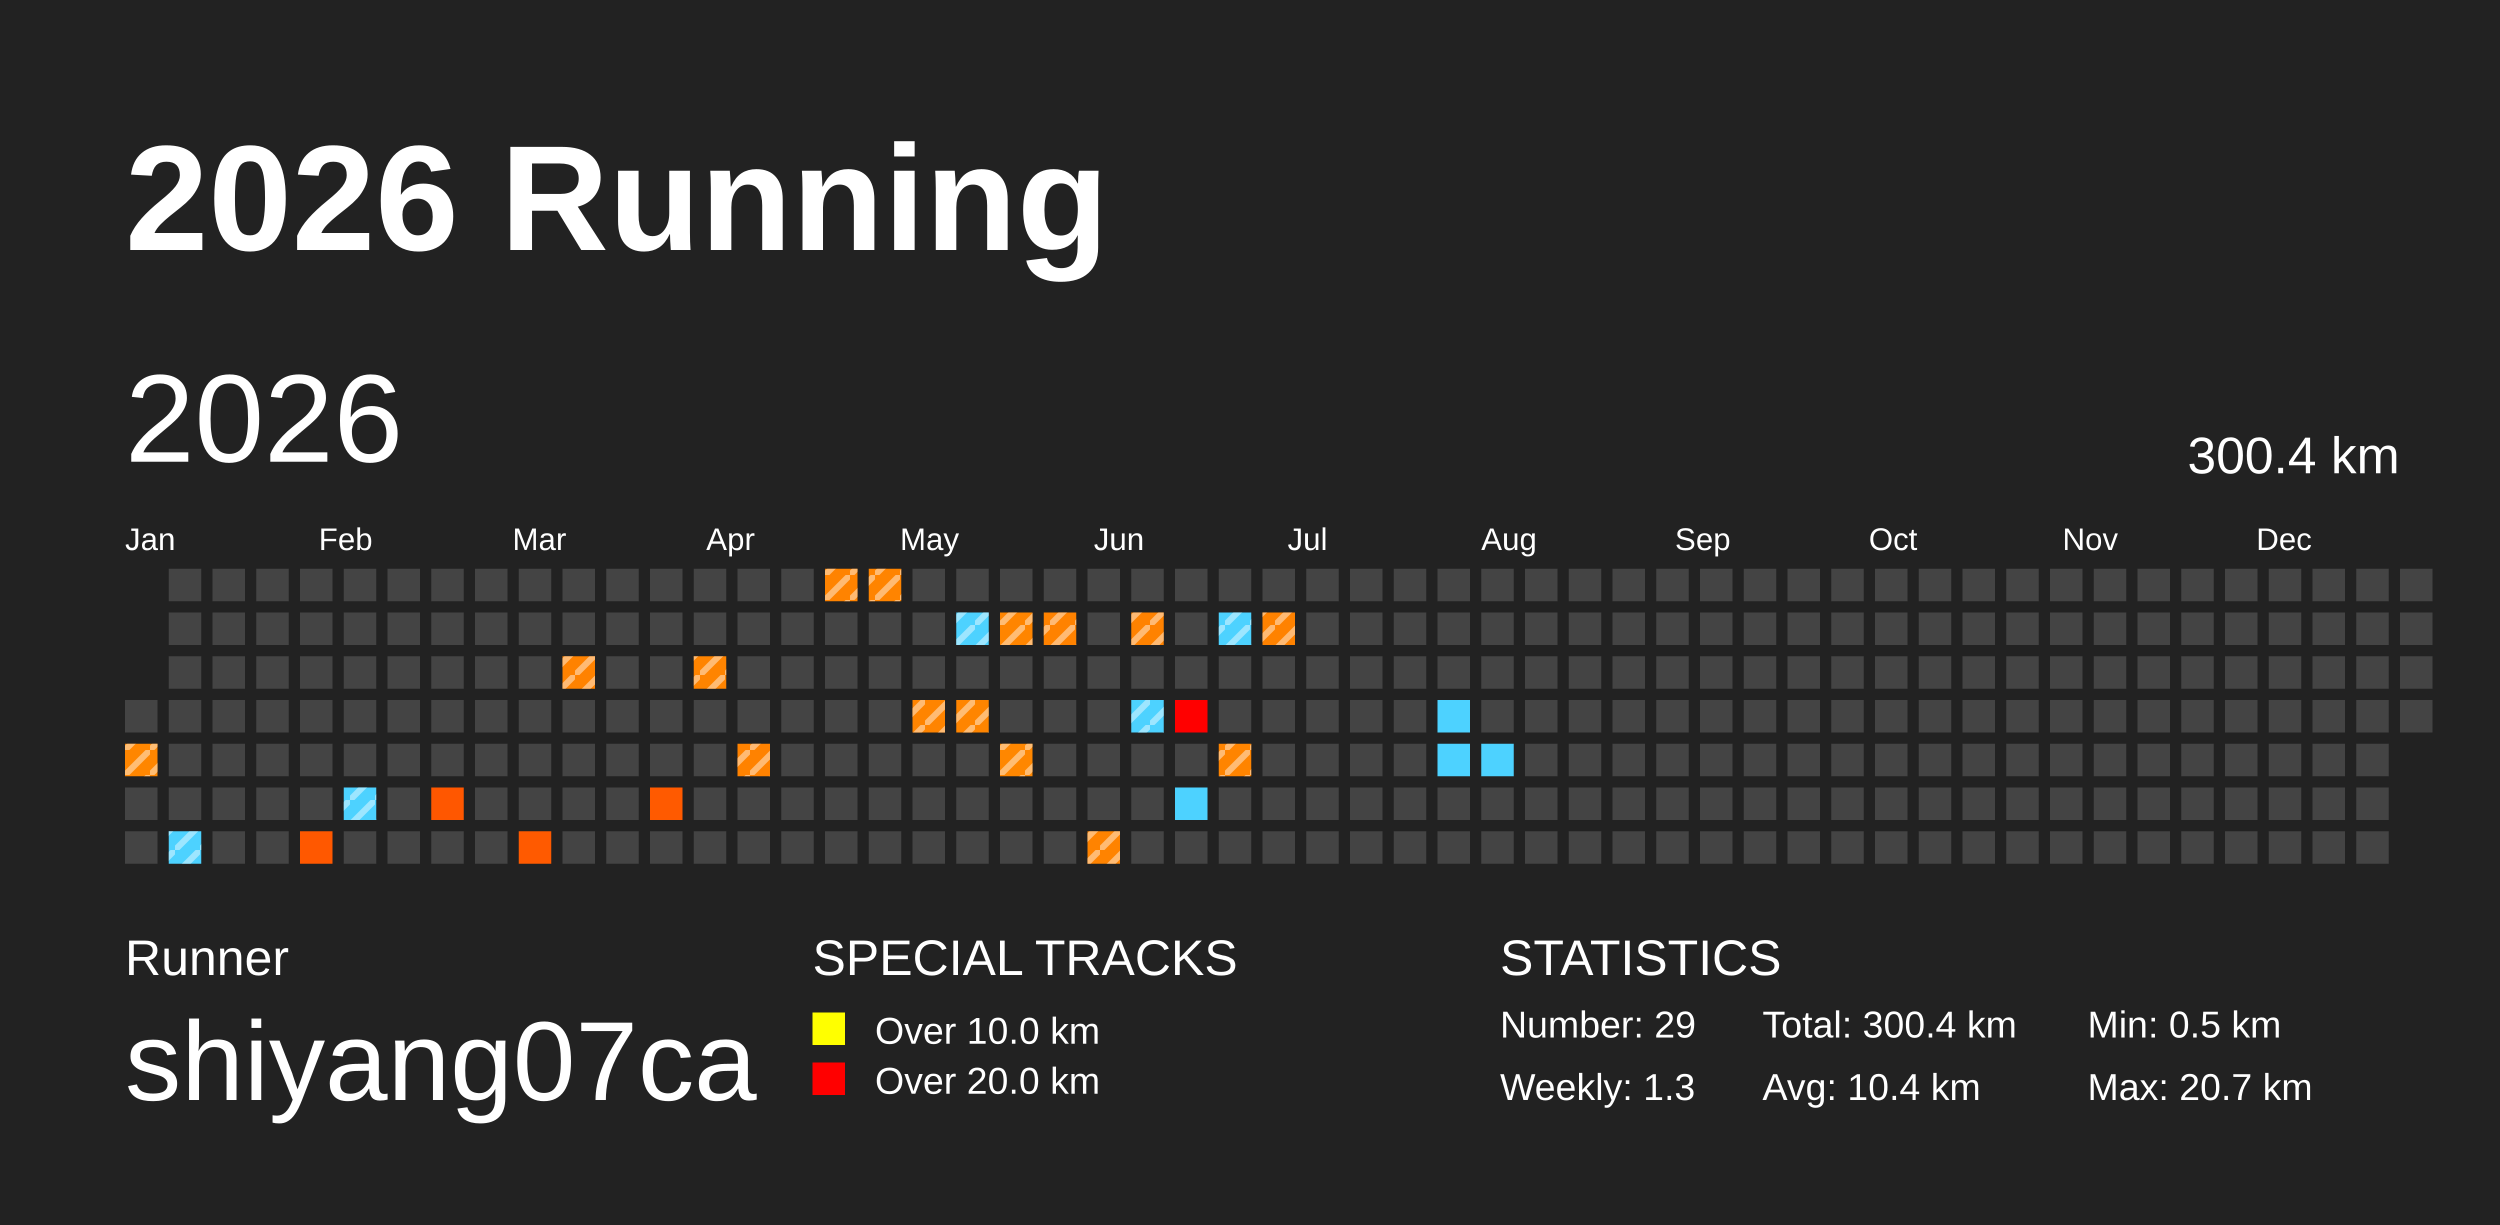
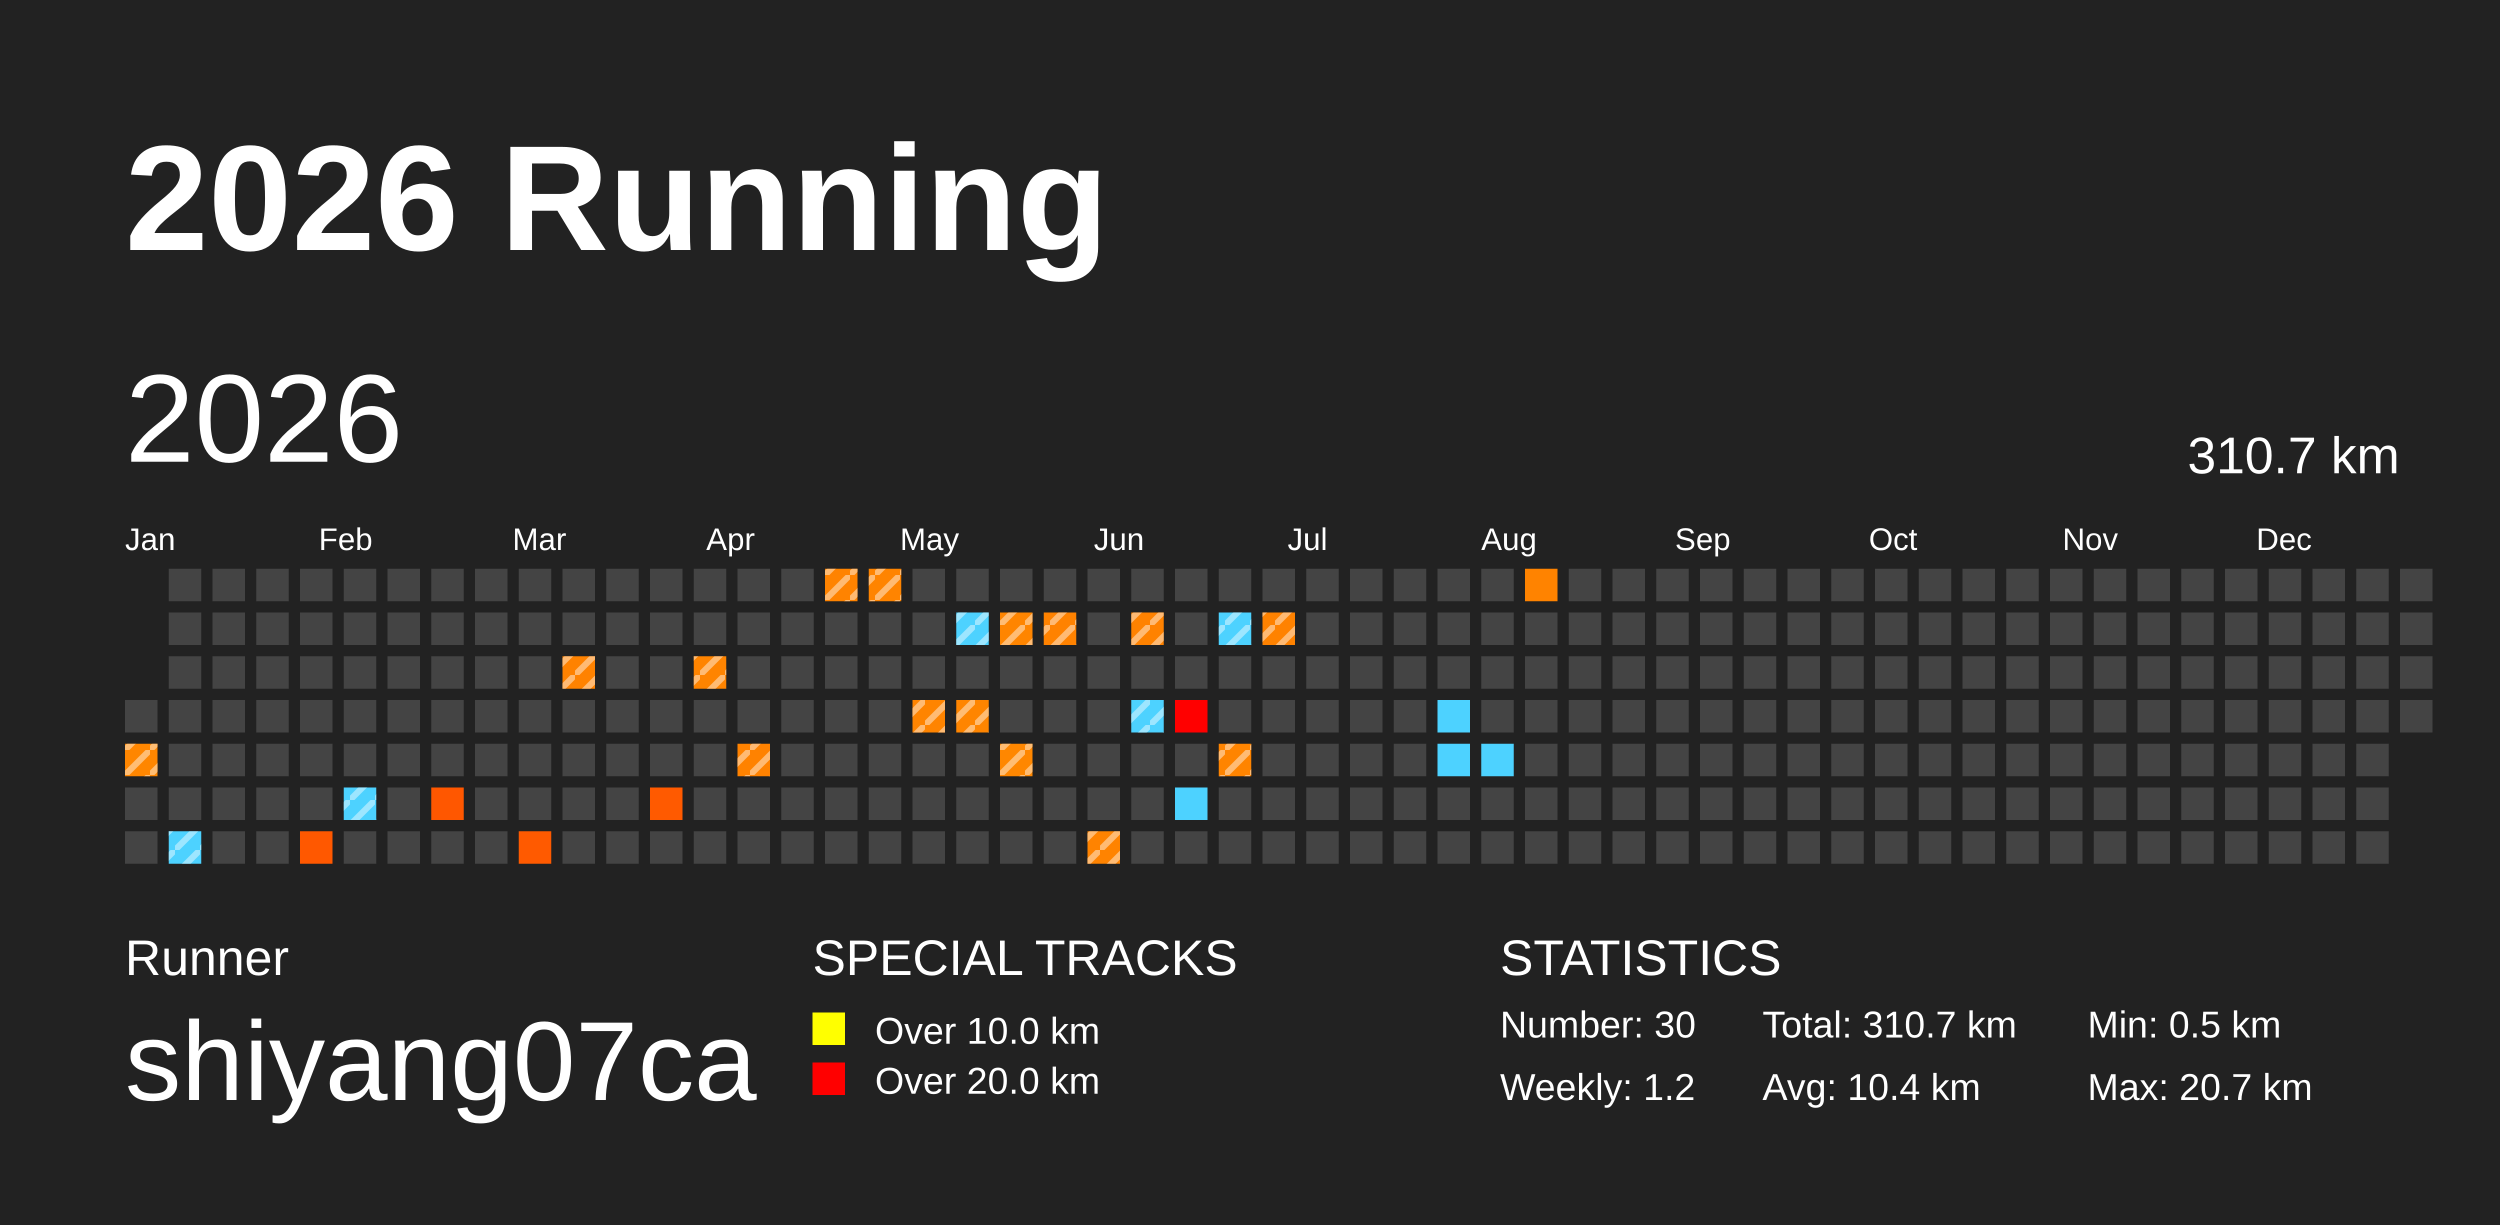
<svg xmlns="http://www.w3.org/2000/svg" baseProfile="full" height="98mm" version="1.1" viewBox="0,0,200,98" width="200mm">
  <defs>
    <pattern height="2" id="indoor-stripe" patternUnits="userSpaceOnUse" width="2">
      <line stroke="white" stroke-opacity="0.45" stroke-width="0.5" x1="0" x2="2" y1="2" y2="0" />
    </pattern>
  </defs>
  <rect fill="#222222" height="98" width="200" x="0" y="0" />
  <text fill="#FFFFFF" style="font-size:12px; font-family:Arial; font-weight:bold;" x="10" y="20">2026 Running</text>
  <text fill="#FFFFFF" style="font-size:4px; font-family:Arial" x="10" y="78">Runner</text>
  <text fill="#FFFFFF" style="font-size:9px; font-family:Arial" x="10" y="88">shiyang07ca</text>
  <text fill="#FFFFFF" style="font-size:4px; font-family:Arial" x="65" y="78">SPECIAL TRACKS</text>
  <rect fill="yellow" height="2.6" width="2.6" x="65" y="81" />
  <text fill="#FFFFFF" style="font-size:3px; font-family:Arial" x="70" y="83.5">Over 10.0 km</text>
  <rect fill="red" height="2.6" width="2.6" x="65" y="85" />
  <text fill="#FFFFFF" style="font-size:3px; font-family:Arial" x="70" y="87.5">Over 20.0 km</text>
  <text fill="#FFFFFF" style="font-size:4px; font-family:Arial" x="120" y="78">STATISTICS</text>
-   <text fill="#FFFFFF" style="font-size:3px; font-family:Arial" x="120" y="83">Number: 29</text>
-   <text fill="#FFFFFF" style="font-size:3px; font-family:Arial" x="120" y="88">Weekly: 1.3</text>
-   <text fill="#FFFFFF" style="font-size:3px; font-family:Arial" x="141" y="83">Total: 300.4 km</text>
+   <text fill="#FFFFFF" style="font-size:3px; font-family:Arial" x="120" y="83">Number: 30</text>
+   <text fill="#FFFFFF" style="font-size:3px; font-family:Arial" x="120" y="88">Weekly: 1.2</text>
+   <text fill="#FFFFFF" style="font-size:3px; font-family:Arial" x="141" y="83">Total: 310.7 km</text>
  <text fill="#FFFFFF" style="font-size:3px; font-family:Arial" x="141" y="88">Avg: 10.4 km</text>
  <text fill="#FFFFFF" style="font-size:3px; font-family:Arial" x="167" y="83">Min: 0.5 km</text>
  <text fill="#FFFFFF" style="font-size:3px; font-family:Arial" x="167" y="88">Max: 20.7 km</text>
  <text dominant-baseline="hanging" fill="#FFFFFF" style="font-size:10.0px; font-family:Arial;" x="10" y="30">2026</text>
-   <text dominant-baseline="hanging" fill="#FFFFFF" style="font-size:4.125px; font-family:Arial;" x="175" y="35">300.4 km</text>
+   <text dominant-baseline="hanging" fill="#FFFFFF" style="font-size:4.125px; font-family:Arial;" x="175" y="35">310.7 km</text>
  <text fill="#FFFFFF" style="font-size:2.5px; font-family:Arial" x="10.0" y="44">Jan</text>
  <text fill="#FFFFFF" style="font-size:2.5px; font-family:Arial" x="25.5" y="44">Feb</text>
  <text fill="#FFFFFF" style="font-size:2.5px; font-family:Arial" x="41.0" y="44">Mar</text>
  <text fill="#FFFFFF" style="font-size:2.5px; font-family:Arial" x="56.5" y="44">Apr</text>
  <text fill="#FFFFFF" style="font-size:2.5px; font-family:Arial" x="72.0" y="44">May</text>
  <text fill="#FFFFFF" style="font-size:2.5px; font-family:Arial" x="87.5" y="44">Jun</text>
  <text fill="#FFFFFF" style="font-size:2.5px; font-family:Arial" x="103.0" y="44">Jul</text>
  <text fill="#FFFFFF" style="font-size:2.5px; font-family:Arial" x="118.5" y="44">Aug</text>
  <text fill="#FFFFFF" style="font-size:2.5px; font-family:Arial" x="134.0" y="44">Sep</text>
  <text fill="#FFFFFF" style="font-size:2.5px; font-family:Arial" x="149.5" y="44">Oct</text>
  <text fill="#FFFFFF" style="font-size:2.5px; font-family:Arial" x="165.0" y="44">Nov</text>
  <text fill="#FFFFFF" style="font-size:2.5px; font-family:Arial" x="180.5" y="44">Dec</text>
  <rect fill="#444444" height="2.6" width="2.6" x="10.0" y="56.0" />
  <rect fill="#ff8600" height="2.6" width="2.6" x="10.0" y="59.5" />
  <rect fill="url(#indoor-stripe)" height="2.6" style="pointer-events: none;" width="2.6" x="10.0" y="59.5" />
  <rect fill="#444444" height="2.6" width="2.6" x="10.0" y="63.0" />
  <rect fill="#444444" height="2.6" width="2.6" x="10.0" y="66.5" />
  <rect fill="#444444" height="2.6" width="2.6" x="13.5" y="45.5" />
  <rect fill="#444444" height="2.6" width="2.6" x="13.5" y="49.0" />
  <rect fill="#444444" height="2.6" width="2.6" x="13.5" y="52.5" />
  <rect fill="#444444" height="2.6" width="2.6" x="13.5" y="56.0" />
  <rect fill="#444444" height="2.6" width="2.6" x="13.5" y="59.5" />
  <rect fill="#444444" height="2.6" width="2.6" x="13.5" y="63.0" />
  <rect fill="#4dd2ff" height="2.6" width="2.6" x="13.5" y="66.5" />
  <rect fill="url(#indoor-stripe)" height="2.6" style="pointer-events: none;" width="2.6" x="13.5" y="66.5" />
  <rect fill="#444444" height="2.6" width="2.6" x="17.0" y="45.5" />
  <rect fill="#444444" height="2.6" width="2.6" x="17.0" y="49.0" />
  <rect fill="#444444" height="2.6" width="2.6" x="17.0" y="52.5" />
  <rect fill="#444444" height="2.6" width="2.6" x="17.0" y="56.0" />
  <rect fill="#444444" height="2.6" width="2.6" x="17.0" y="59.5" />
  <rect fill="#444444" height="2.6" width="2.6" x="17.0" y="63.0" />
  <rect fill="#444444" height="2.6" width="2.6" x="17.0" y="66.5" />
  <rect fill="#444444" height="2.6" width="2.6" x="20.5" y="45.5" />
  <rect fill="#444444" height="2.6" width="2.6" x="20.5" y="49.0" />
  <rect fill="#444444" height="2.6" width="2.6" x="20.5" y="52.5" />
  <rect fill="#444444" height="2.6" width="2.6" x="20.5" y="56.0" />
  <rect fill="#444444" height="2.6" width="2.6" x="20.5" y="59.5" />
  <rect fill="#444444" height="2.6" width="2.6" x="20.5" y="63.0" />
  <rect fill="#444444" height="2.6" width="2.6" x="20.5" y="66.5" />
  <rect fill="#444444" height="2.6" width="2.6" x="24.0" y="45.5" />
  <rect fill="#444444" height="2.6" width="2.6" x="24.0" y="49.0" />
  <rect fill="#444444" height="2.6" width="2.6" x="24.0" y="52.5" />
  <rect fill="#444444" height="2.6" width="2.6" x="24.0" y="56.0" />
  <rect fill="#444444" height="2.6" width="2.6" x="24.0" y="59.5" />
  <rect fill="#444444" height="2.6" width="2.6" x="24.0" y="63.0" />
  <rect fill="#ff5800" height="2.6" width="2.6" x="24.0" y="66.5" />
  <rect fill="#444444" height="2.6" width="2.6" x="27.5" y="45.5" />
  <rect fill="#444444" height="2.6" width="2.6" x="27.5" y="49.0" />
  <rect fill="#444444" height="2.6" width="2.6" x="27.5" y="52.5" />
  <rect fill="#444444" height="2.6" width="2.6" x="27.5" y="56.0" />
  <rect fill="#444444" height="2.6" width="2.6" x="27.5" y="59.5" />
  <rect fill="#4dd2ff" height="2.6" width="2.6" x="27.5" y="63.0" />
  <rect fill="url(#indoor-stripe)" height="2.6" style="pointer-events: none;" width="2.6" x="27.5" y="63.0" />
  <rect fill="#444444" height="2.6" width="2.6" x="27.5" y="66.5" />
  <rect fill="#444444" height="2.6" width="2.6" x="31.0" y="45.5" />
  <rect fill="#444444" height="2.6" width="2.6" x="31.0" y="49.0" />
  <rect fill="#444444" height="2.6" width="2.6" x="31.0" y="52.5" />
  <rect fill="#444444" height="2.6" width="2.6" x="31.0" y="56.0" />
  <rect fill="#444444" height="2.6" width="2.6" x="31.0" y="59.5" />
  <rect fill="#444444" height="2.6" width="2.6" x="31.0" y="63.0" />
  <rect fill="#444444" height="2.6" width="2.6" x="31.0" y="66.5" />
  <rect fill="#444444" height="2.6" width="2.6" x="34.5" y="45.5" />
  <rect fill="#444444" height="2.6" width="2.6" x="34.5" y="49.0" />
  <rect fill="#444444" height="2.6" width="2.6" x="34.5" y="52.5" />
  <rect fill="#444444" height="2.6" width="2.6" x="34.5" y="56.0" />
  <rect fill="#444444" height="2.6" width="2.6" x="34.5" y="59.5" />
  <rect fill="#ff5700" height="2.6" width="2.6" x="34.5" y="63.0" />
  <rect fill="#444444" height="2.6" width="2.6" x="34.5" y="66.5" />
  <rect fill="#444444" height="2.6" width="2.6" x="38.0" y="45.5" />
  <rect fill="#444444" height="2.6" width="2.6" x="38.0" y="49.0" />
  <rect fill="#444444" height="2.6" width="2.6" x="38.0" y="52.5" />
  <rect fill="#444444" height="2.6" width="2.6" x="38.0" y="56.0" />
  <rect fill="#444444" height="2.6" width="2.6" x="38.0" y="59.5" />
  <rect fill="#444444" height="2.6" width="2.6" x="38.0" y="63.0" />
  <rect fill="#444444" height="2.6" width="2.6" x="38.0" y="66.5" />
  <rect fill="#444444" height="2.6" width="2.6" x="41.5" y="45.5" />
  <rect fill="#444444" height="2.6" width="2.6" x="41.5" y="49.0" />
  <rect fill="#444444" height="2.6" width="2.6" x="41.5" y="52.5" />
  <rect fill="#444444" height="2.6" width="2.6" x="41.5" y="56.0" />
  <rect fill="#444444" height="2.6" width="2.6" x="41.5" y="59.5" />
  <rect fill="#444444" height="2.6" width="2.6" x="41.5" y="63.0" />
  <rect fill="#ff5a00" height="2.6" width="2.6" x="41.5" y="66.5" />
  <rect fill="#444444" height="2.6" width="2.6" x="45.0" y="45.5" />
  <rect fill="#444444" height="2.6" width="2.6" x="45.0" y="49.0" />
  <rect fill="#ff8200" height="2.6" width="2.6" x="45.0" y="52.5" />
  <rect fill="url(#indoor-stripe)" height="2.6" style="pointer-events: none;" width="2.6" x="45.0" y="52.5" />
  <rect fill="#444444" height="2.6" width="2.6" x="45.0" y="56.0" />
  <rect fill="#444444" height="2.6" width="2.6" x="45.0" y="59.5" />
  <rect fill="#444444" height="2.6" width="2.6" x="45.0" y="63.0" />
  <rect fill="#444444" height="2.6" width="2.6" x="45.0" y="66.5" />
  <rect fill="#444444" height="2.6" width="2.6" x="48.5" y="45.5" />
  <rect fill="#444444" height="2.6" width="2.6" x="48.5" y="49.0" />
  <rect fill="#444444" height="2.6" width="2.6" x="48.5" y="52.5" />
  <rect fill="#444444" height="2.6" width="2.6" x="48.5" y="56.0" />
  <rect fill="#444444" height="2.6" width="2.6" x="48.5" y="59.5" />
  <rect fill="#444444" height="2.6" width="2.6" x="48.5" y="63.0" />
  <rect fill="#444444" height="2.6" width="2.6" x="48.5" y="66.5" />
  <rect fill="#444444" height="2.6" width="2.6" x="52.0" y="45.5" />
  <rect fill="#444444" height="2.6" width="2.6" x="52.0" y="49.0" />
  <rect fill="#444444" height="2.6" width="2.6" x="52.0" y="52.5" />
  <rect fill="#444444" height="2.6" width="2.6" x="52.0" y="56.0" />
  <rect fill="#444444" height="2.6" width="2.6" x="52.0" y="59.5" />
  <rect fill="#ff5a00" height="2.6" width="2.6" x="52.0" y="63.0" />
  <rect fill="#444444" height="2.6" width="2.6" x="52.0" y="66.5" />
  <rect fill="#444444" height="2.6" width="2.6" x="55.5" y="45.5" />
  <rect fill="#444444" height="2.6" width="2.6" x="55.5" y="49.0" />
  <rect fill="#ff8400" height="2.6" width="2.6" x="55.5" y="52.5" />
  <rect fill="url(#indoor-stripe)" height="2.6" style="pointer-events: none;" width="2.6" x="55.5" y="52.5" />
  <rect fill="#444444" height="2.6" width="2.6" x="55.5" y="56.0" />
  <rect fill="#444444" height="2.6" width="2.6" x="55.5" y="59.5" />
  <rect fill="#444444" height="2.6" width="2.6" x="55.5" y="63.0" />
  <rect fill="#444444" height="2.6" width="2.6" x="55.5" y="66.5" />
  <rect fill="#444444" height="2.6" width="2.6" x="59.0" y="45.5" />
  <rect fill="#444444" height="2.6" width="2.6" x="59.0" y="49.0" />
  <rect fill="#444444" height="2.6" width="2.6" x="59.0" y="52.5" />
  <rect fill="#444444" height="2.6" width="2.6" x="59.0" y="56.0" />
  <rect fill="#ff8200" height="2.6" width="2.6" x="59.0" y="59.5" />
  <rect fill="url(#indoor-stripe)" height="2.6" style="pointer-events: none;" width="2.6" x="59.0" y="59.5" />
  <rect fill="#444444" height="2.6" width="2.6" x="59.0" y="63.0" />
  <rect fill="#444444" height="2.6" width="2.6" x="59.0" y="66.5" />
  <rect fill="#444444" height="2.6" width="2.6" x="62.5" y="45.5" />
  <rect fill="#444444" height="2.6" width="2.6" x="62.5" y="49.0" />
  <rect fill="#444444" height="2.6" width="2.6" x="62.5" y="52.5" />
  <rect fill="#444444" height="2.6" width="2.6" x="62.5" y="56.0" />
  <rect fill="#444444" height="2.6" width="2.6" x="62.5" y="59.5" />
  <rect fill="#444444" height="2.6" width="2.6" x="62.5" y="63.0" />
  <rect fill="#444444" height="2.6" width="2.6" x="62.5" y="66.5" />
  <rect fill="#ff8300" height="2.6" width="2.6" x="66.0" y="45.5" />
  <rect fill="url(#indoor-stripe)" height="2.6" style="pointer-events: none;" width="2.6" x="66.0" y="45.5" />
  <rect fill="#444444" height="2.6" width="2.6" x="66.0" y="49.0" />
  <rect fill="#444444" height="2.6" width="2.6" x="66.0" y="52.5" />
  <rect fill="#444444" height="2.6" width="2.6" x="66.0" y="56.0" />
  <rect fill="#444444" height="2.6" width="2.6" x="66.0" y="59.5" />
  <rect fill="#444444" height="2.6" width="2.6" x="66.0" y="63.0" />
  <rect fill="#444444" height="2.6" width="2.6" x="66.0" y="66.5" />
  <rect fill="#ff8400" height="2.6" width="2.6" x="69.5" y="45.5" />
  <rect fill="url(#indoor-stripe)" height="2.6" style="pointer-events: none;" width="2.6" x="69.5" y="45.5" />
  <rect fill="#444444" height="2.6" width="2.6" x="69.5" y="49.0" />
  <rect fill="#444444" height="2.6" width="2.6" x="69.5" y="52.5" />
  <rect fill="#444444" height="2.6" width="2.6" x="69.5" y="56.0" />
  <rect fill="#444444" height="2.6" width="2.6" x="69.5" y="59.5" />
  <rect fill="#444444" height="2.6" width="2.6" x="69.5" y="63.0" />
  <rect fill="#444444" height="2.6" width="2.6" x="69.5" y="66.5" />
  <rect fill="#444444" height="2.6" width="2.6" x="73.0" y="45.5" />
  <rect fill="#444444" height="2.6" width="2.6" x="73.0" y="49.0" />
  <rect fill="#444444" height="2.6" width="2.6" x="73.0" y="52.5" />
  <rect fill="#ff8400" height="2.6" width="2.6" x="73.0" y="56.0" />
  <rect fill="url(#indoor-stripe)" height="2.6" style="pointer-events: none;" width="2.6" x="73.0" y="56.0" />
  <rect fill="#444444" height="2.6" width="2.6" x="73.0" y="59.5" />
  <rect fill="#444444" height="2.6" width="2.6" x="73.0" y="63.0" />
  <rect fill="#444444" height="2.6" width="2.6" x="73.0" y="66.5" />
  <rect fill="#444444" height="2.6" width="2.6" x="76.5" y="45.5" />
  <rect fill="#4dd2ff" height="2.6" width="2.6" x="76.5" y="49.0" />
  <rect fill="url(#indoor-stripe)" height="2.6" style="pointer-events: none;" width="2.6" x="76.5" y="49.0" />
  <rect fill="#444444" height="2.6" width="2.6" x="76.5" y="52.5" />
  <rect fill="#ff8500" height="2.6" width="2.6" x="76.5" y="56.0" />
  <rect fill="url(#indoor-stripe)" height="2.6" style="pointer-events: none;" width="2.6" x="76.5" y="56.0" />
  <rect fill="#444444" height="2.6" width="2.6" x="76.5" y="59.5" />
  <rect fill="#444444" height="2.6" width="2.6" x="76.5" y="63.0" />
  <rect fill="#444444" height="2.6" width="2.6" x="76.5" y="66.5" />
  <rect fill="#444444" height="2.6" width="2.6" x="80.0" y="45.5" />
  <rect fill="#ff8500" height="2.6" width="2.6" x="80.0" y="49.0" />
  <rect fill="url(#indoor-stripe)" height="2.6" style="pointer-events: none;" width="2.6" x="80.0" y="49.0" />
  <rect fill="#444444" height="2.6" width="2.6" x="80.0" y="52.5" />
  <rect fill="#444444" height="2.6" width="2.6" x="80.0" y="56.0" />
  <rect fill="#ff8700" height="2.6" width="2.6" x="80.0" y="59.5" />
  <rect fill="url(#indoor-stripe)" height="2.6" style="pointer-events: none;" width="2.6" x="80.0" y="59.5" />
  <rect fill="#444444" height="2.6" width="2.6" x="80.0" y="63.0" />
  <rect fill="#444444" height="2.6" width="2.6" x="80.0" y="66.5" />
  <rect fill="#444444" height="2.6" width="2.6" x="83.5" y="45.5" />
  <rect fill="#ff8200" height="2.6" width="2.6" x="83.5" y="49.0" />
  <rect fill="url(#indoor-stripe)" height="2.6" style="pointer-events: none;" width="2.6" x="83.5" y="49.0" />
  <rect fill="#444444" height="2.6" width="2.6" x="83.5" y="52.5" />
  <rect fill="#444444" height="2.6" width="2.6" x="83.5" y="56.0" />
  <rect fill="#444444" height="2.6" width="2.6" x="83.5" y="59.5" />
  <rect fill="#444444" height="2.6" width="2.6" x="83.5" y="63.0" />
  <rect fill="#444444" height="2.6" width="2.6" x="83.5" y="66.5" />
  <rect fill="#444444" height="2.6" width="2.6" x="87.0" y="45.5" />
  <rect fill="#444444" height="2.6" width="2.6" x="87.0" y="49.0" />
  <rect fill="#444444" height="2.6" width="2.6" x="87.0" y="52.5" />
  <rect fill="#444444" height="2.6" width="2.6" x="87.0" y="56.0" />
  <rect fill="#444444" height="2.6" width="2.6" x="87.0" y="59.5" />
  <rect fill="#444444" height="2.6" width="2.6" x="87.0" y="63.0" />
  <rect fill="#ff8300" height="2.6" width="2.6" x="87.0" y="66.5" />
  <rect fill="url(#indoor-stripe)" height="2.6" style="pointer-events: none;" width="2.6" x="87.0" y="66.5" />
  <rect fill="#444444" height="2.6" width="2.6" x="90.5" y="45.5" />
  <rect fill="#ff8200" height="2.6" width="2.6" x="90.5" y="49.0" />
  <rect fill="url(#indoor-stripe)" height="2.6" style="pointer-events: none;" width="2.6" x="90.5" y="49.0" />
  <rect fill="#444444" height="2.6" width="2.6" x="90.5" y="52.5" />
  <rect fill="#4dd2ff" height="2.6" width="2.6" x="90.5" y="56.0" />
  <rect fill="url(#indoor-stripe)" height="2.6" style="pointer-events: none;" width="2.6" x="90.5" y="56.0" />
  <rect fill="#444444" height="2.6" width="2.6" x="90.5" y="59.5" />
  <rect fill="#444444" height="2.6" width="2.6" x="90.5" y="63.0" />
  <rect fill="#444444" height="2.6" width="2.6" x="90.5" y="66.5" />
  <rect fill="#444444" height="2.6" width="2.6" x="94.0" y="45.5" />
  <rect fill="#444444" height="2.6" width="2.6" x="94.0" y="49.0" />
  <rect fill="#444444" height="2.6" width="2.6" x="94.0" y="52.5" />
  <rect fill="red" height="2.6" width="2.6" x="94.0" y="56.0" />
  <rect fill="#444444" height="2.6" width="2.6" x="94.0" y="59.5" />
  <rect fill="#4dd2ff" height="2.6" width="2.6" x="94.0" y="63.0" />
  <rect fill="#444444" height="2.6" width="2.6" x="94.0" y="66.5" />
  <rect fill="#444444" height="2.6" width="2.6" x="97.5" y="45.5" />
  <rect fill="#4dd2ff" height="2.6" width="2.6" x="97.5" y="49.0" />
  <rect fill="url(#indoor-stripe)" height="2.6" style="pointer-events: none;" width="2.6" x="97.5" y="49.0" />
  <rect fill="#444444" height="2.6" width="2.6" x="97.5" y="52.5" />
  <rect fill="#444444" height="2.6" width="2.6" x="97.5" y="56.0" />
  <rect fill="#ff8400" height="2.6" width="2.6" x="97.5" y="59.5" />
  <rect fill="url(#indoor-stripe)" height="2.6" style="pointer-events: none;" width="2.6" x="97.5" y="59.5" />
  <rect fill="#444444" height="2.6" width="2.6" x="97.5" y="63.0" />
  <rect fill="#444444" height="2.6" width="2.6" x="97.5" y="66.5" />
  <rect fill="#444444" height="2.6" width="2.6" x="101.0" y="45.5" />
  <rect fill="#ff8200" height="2.6" width="2.6" x="101.0" y="49.0" />
  <rect fill="url(#indoor-stripe)" height="2.6" style="pointer-events: none;" width="2.6" x="101.0" y="49.0" />
  <rect fill="#444444" height="2.6" width="2.6" x="101.0" y="52.5" />
  <rect fill="#444444" height="2.6" width="2.6" x="101.0" y="56.0" />
  <rect fill="#444444" height="2.6" width="2.6" x="101.0" y="59.5" />
  <rect fill="#444444" height="2.6" width="2.6" x="101.0" y="63.0" />
  <rect fill="#444444" height="2.6" width="2.6" x="101.0" y="66.5" />
  <rect fill="#444444" height="2.6" width="2.6" x="104.5" y="45.5" />
  <rect fill="#444444" height="2.6" width="2.6" x="104.5" y="49.0" />
  <rect fill="#444444" height="2.6" width="2.6" x="104.5" y="52.5" />
  <rect fill="#444444" height="2.6" width="2.6" x="104.5" y="56.0" />
  <rect fill="#444444" height="2.6" width="2.6" x="104.5" y="59.5" />
  <rect fill="#444444" height="2.6" width="2.6" x="104.5" y="63.0" />
  <rect fill="#444444" height="2.6" width="2.6" x="104.5" y="66.5" />
  <rect fill="#444444" height="2.6" width="2.6" x="108.0" y="45.5" />
  <rect fill="#444444" height="2.6" width="2.6" x="108.0" y="49.0" />
  <rect fill="#444444" height="2.6" width="2.6" x="108.0" y="52.5" />
  <rect fill="#444444" height="2.6" width="2.6" x="108.0" y="56.0" />
  <rect fill="#444444" height="2.6" width="2.6" x="108.0" y="59.5" />
  <rect fill="#444444" height="2.6" width="2.6" x="108.0" y="63.0" />
  <rect fill="#444444" height="2.6" width="2.6" x="108.0" y="66.5" />
  <rect fill="#444444" height="2.6" width="2.6" x="111.5" y="45.5" />
  <rect fill="#444444" height="2.6" width="2.6" x="111.5" y="49.0" />
  <rect fill="#444444" height="2.6" width="2.6" x="111.5" y="52.5" />
  <rect fill="#444444" height="2.6" width="2.6" x="111.5" y="56.0" />
  <rect fill="#444444" height="2.6" width="2.6" x="111.5" y="59.5" />
  <rect fill="#444444" height="2.6" width="2.6" x="111.5" y="63.0" />
  <rect fill="#444444" height="2.6" width="2.6" x="111.5" y="66.5" />
  <rect fill="#444444" height="2.6" width="2.6" x="115.0" y="45.5" />
  <rect fill="#444444" height="2.6" width="2.6" x="115.0" y="49.0" />
  <rect fill="#444444" height="2.6" width="2.6" x="115.0" y="52.5" />
  <rect fill="#4dd2ff" height="2.6" width="2.6" x="115.0" y="56.0" />
  <rect fill="#4dd2ff" height="2.6" width="2.6" x="115.0" y="59.5" />
  <rect fill="#444444" height="2.6" width="2.6" x="115.0" y="63.0" />
  <rect fill="#444444" height="2.6" width="2.6" x="115.0" y="66.5" />
  <rect fill="#444444" height="2.6" width="2.6" x="118.5" y="45.5" />
  <rect fill="#444444" height="2.6" width="2.6" x="118.5" y="49.0" />
  <rect fill="#444444" height="2.6" width="2.6" x="118.5" y="52.5" />
  <rect fill="#444444" height="2.6" width="2.6" x="118.5" y="56.0" />
  <rect fill="#4dd2ff" height="2.6" width="2.6" x="118.5" y="59.5" />
  <rect fill="#444444" height="2.6" width="2.6" x="118.5" y="63.0" />
  <rect fill="#444444" height="2.6" width="2.6" x="118.5" y="66.5" />
-   <rect fill="#444444" height="2.6" width="2.6" x="122.0" y="45.5" />
+   <rect fill="#ff8300" height="2.6" width="2.6" x="122.0" y="45.5" />
  <rect fill="#444444" height="2.6" width="2.6" x="122.0" y="49.0" />
  <rect fill="#444444" height="2.6" width="2.6" x="122.0" y="52.5" />
  <rect fill="#444444" height="2.6" width="2.6" x="122.0" y="56.0" />
  <rect fill="#444444" height="2.6" width="2.6" x="122.0" y="59.5" />
  <rect fill="#444444" height="2.6" width="2.6" x="122.0" y="63.0" />
  <rect fill="#444444" height="2.6" width="2.6" x="122.0" y="66.5" />
  <rect fill="#444444" height="2.6" width="2.6" x="125.5" y="45.5" />
  <rect fill="#444444" height="2.6" width="2.6" x="125.5" y="49.0" />
  <rect fill="#444444" height="2.6" width="2.6" x="125.5" y="52.5" />
  <rect fill="#444444" height="2.6" width="2.6" x="125.5" y="56.0" />
  <rect fill="#444444" height="2.6" width="2.6" x="125.5" y="59.5" />
  <rect fill="#444444" height="2.6" width="2.6" x="125.5" y="63.0" />
  <rect fill="#444444" height="2.6" width="2.6" x="125.5" y="66.5" />
  <rect fill="#444444" height="2.6" width="2.6" x="129.0" y="45.5" />
  <rect fill="#444444" height="2.6" width="2.6" x="129.0" y="49.0" />
  <rect fill="#444444" height="2.6" width="2.6" x="129.0" y="52.5" />
  <rect fill="#444444" height="2.6" width="2.6" x="129.0" y="56.0" />
  <rect fill="#444444" height="2.6" width="2.6" x="129.0" y="59.5" />
  <rect fill="#444444" height="2.6" width="2.6" x="129.0" y="63.0" />
  <rect fill="#444444" height="2.6" width="2.6" x="129.0" y="66.5" />
  <rect fill="#444444" height="2.6" width="2.6" x="132.5" y="45.5" />
  <rect fill="#444444" height="2.6" width="2.6" x="132.5" y="49.0" />
  <rect fill="#444444" height="2.6" width="2.6" x="132.5" y="52.5" />
  <rect fill="#444444" height="2.6" width="2.6" x="132.5" y="56.0" />
  <rect fill="#444444" height="2.6" width="2.6" x="132.5" y="59.5" />
  <rect fill="#444444" height="2.6" width="2.6" x="132.5" y="63.0" />
  <rect fill="#444444" height="2.6" width="2.6" x="132.5" y="66.5" />
  <rect fill="#444444" height="2.6" width="2.6" x="136.0" y="45.5" />
  <rect fill="#444444" height="2.6" width="2.6" x="136.0" y="49.0" />
  <rect fill="#444444" height="2.6" width="2.6" x="136.0" y="52.5" />
  <rect fill="#444444" height="2.6" width="2.6" x="136.0" y="56.0" />
  <rect fill="#444444" height="2.6" width="2.6" x="136.0" y="59.5" />
  <rect fill="#444444" height="2.6" width="2.6" x="136.0" y="63.0" />
  <rect fill="#444444" height="2.6" width="2.6" x="136.0" y="66.5" />
  <rect fill="#444444" height="2.6" width="2.6" x="139.5" y="45.5" />
  <rect fill="#444444" height="2.6" width="2.6" x="139.5" y="49.0" />
  <rect fill="#444444" height="2.6" width="2.6" x="139.5" y="52.5" />
  <rect fill="#444444" height="2.6" width="2.6" x="139.5" y="56.0" />
  <rect fill="#444444" height="2.6" width="2.6" x="139.5" y="59.5" />
  <rect fill="#444444" height="2.6" width="2.6" x="139.5" y="63.0" />
  <rect fill="#444444" height="2.6" width="2.6" x="139.5" y="66.5" />
  <rect fill="#444444" height="2.6" width="2.6" x="143.0" y="45.5" />
  <rect fill="#444444" height="2.6" width="2.6" x="143.0" y="49.0" />
  <rect fill="#444444" height="2.6" width="2.6" x="143.0" y="52.5" />
  <rect fill="#444444" height="2.6" width="2.6" x="143.0" y="56.0" />
  <rect fill="#444444" height="2.6" width="2.6" x="143.0" y="59.5" />
  <rect fill="#444444" height="2.6" width="2.6" x="143.0" y="63.0" />
  <rect fill="#444444" height="2.6" width="2.6" x="143.0" y="66.5" />
  <rect fill="#444444" height="2.6" width="2.6" x="146.5" y="45.5" />
  <rect fill="#444444" height="2.6" width="2.6" x="146.5" y="49.0" />
  <rect fill="#444444" height="2.6" width="2.6" x="146.5" y="52.5" />
  <rect fill="#444444" height="2.6" width="2.6" x="146.5" y="56.0" />
  <rect fill="#444444" height="2.6" width="2.6" x="146.5" y="59.5" />
  <rect fill="#444444" height="2.6" width="2.6" x="146.5" y="63.0" />
  <rect fill="#444444" height="2.6" width="2.6" x="146.5" y="66.5" />
  <rect fill="#444444" height="2.6" width="2.6" x="150.0" y="45.5" />
  <rect fill="#444444" height="2.6" width="2.6" x="150.0" y="49.0" />
  <rect fill="#444444" height="2.6" width="2.6" x="150.0" y="52.5" />
  <rect fill="#444444" height="2.6" width="2.6" x="150.0" y="56.0" />
  <rect fill="#444444" height="2.6" width="2.6" x="150.0" y="59.5" />
  <rect fill="#444444" height="2.6" width="2.6" x="150.0" y="63.0" />
  <rect fill="#444444" height="2.6" width="2.6" x="150.0" y="66.5" />
  <rect fill="#444444" height="2.6" width="2.6" x="153.5" y="45.5" />
  <rect fill="#444444" height="2.6" width="2.6" x="153.5" y="49.0" />
  <rect fill="#444444" height="2.6" width="2.6" x="153.5" y="52.5" />
  <rect fill="#444444" height="2.6" width="2.6" x="153.5" y="56.0" />
  <rect fill="#444444" height="2.6" width="2.6" x="153.5" y="59.5" />
  <rect fill="#444444" height="2.6" width="2.6" x="153.5" y="63.0" />
  <rect fill="#444444" height="2.6" width="2.6" x="153.5" y="66.5" />
  <rect fill="#444444" height="2.6" width="2.6" x="157.0" y="45.5" />
  <rect fill="#444444" height="2.6" width="2.6" x="157.0" y="49.0" />
  <rect fill="#444444" height="2.6" width="2.6" x="157.0" y="52.5" />
  <rect fill="#444444" height="2.6" width="2.6" x="157.0" y="56.0" />
  <rect fill="#444444" height="2.6" width="2.6" x="157.0" y="59.5" />
  <rect fill="#444444" height="2.6" width="2.6" x="157.0" y="63.0" />
  <rect fill="#444444" height="2.6" width="2.6" x="157.0" y="66.5" />
  <rect fill="#444444" height="2.6" width="2.6" x="160.5" y="45.5" />
  <rect fill="#444444" height="2.6" width="2.6" x="160.5" y="49.0" />
  <rect fill="#444444" height="2.6" width="2.6" x="160.5" y="52.5" />
  <rect fill="#444444" height="2.6" width="2.6" x="160.5" y="56.0" />
  <rect fill="#444444" height="2.6" width="2.6" x="160.5" y="59.5" />
  <rect fill="#444444" height="2.6" width="2.6" x="160.5" y="63.0" />
  <rect fill="#444444" height="2.6" width="2.6" x="160.5" y="66.5" />
  <rect fill="#444444" height="2.6" width="2.6" x="164.0" y="45.5" />
  <rect fill="#444444" height="2.6" width="2.6" x="164.0" y="49.0" />
  <rect fill="#444444" height="2.6" width="2.6" x="164.0" y="52.5" />
  <rect fill="#444444" height="2.6" width="2.6" x="164.0" y="56.0" />
  <rect fill="#444444" height="2.6" width="2.6" x="164.0" y="59.5" />
  <rect fill="#444444" height="2.6" width="2.6" x="164.0" y="63.0" />
  <rect fill="#444444" height="2.6" width="2.6" x="164.0" y="66.5" />
  <rect fill="#444444" height="2.6" width="2.6" x="167.5" y="45.5" />
  <rect fill="#444444" height="2.6" width="2.6" x="167.5" y="49.0" />
  <rect fill="#444444" height="2.6" width="2.6" x="167.5" y="52.5" />
  <rect fill="#444444" height="2.6" width="2.6" x="167.5" y="56.0" />
  <rect fill="#444444" height="2.6" width="2.6" x="167.5" y="59.5" />
  <rect fill="#444444" height="2.6" width="2.6" x="167.5" y="63.0" />
  <rect fill="#444444" height="2.6" width="2.6" x="167.5" y="66.5" />
  <rect fill="#444444" height="2.6" width="2.6" x="171.0" y="45.5" />
  <rect fill="#444444" height="2.6" width="2.6" x="171.0" y="49.0" />
  <rect fill="#444444" height="2.6" width="2.6" x="171.0" y="52.5" />
  <rect fill="#444444" height="2.6" width="2.6" x="171.0" y="56.0" />
  <rect fill="#444444" height="2.6" width="2.6" x="171.0" y="59.5" />
  <rect fill="#444444" height="2.6" width="2.6" x="171.0" y="63.0" />
  <rect fill="#444444" height="2.6" width="2.6" x="171.0" y="66.5" />
  <rect fill="#444444" height="2.6" width="2.6" x="174.5" y="45.5" />
  <rect fill="#444444" height="2.6" width="2.6" x="174.5" y="49.0" />
  <rect fill="#444444" height="2.6" width="2.6" x="174.5" y="52.5" />
  <rect fill="#444444" height="2.6" width="2.6" x="174.5" y="56.0" />
  <rect fill="#444444" height="2.6" width="2.6" x="174.5" y="59.5" />
  <rect fill="#444444" height="2.6" width="2.6" x="174.5" y="63.0" />
  <rect fill="#444444" height="2.6" width="2.6" x="174.5" y="66.5" />
  <rect fill="#444444" height="2.6" width="2.6" x="178.0" y="45.5" />
  <rect fill="#444444" height="2.6" width="2.6" x="178.0" y="49.0" />
  <rect fill="#444444" height="2.6" width="2.6" x="178.0" y="52.5" />
  <rect fill="#444444" height="2.6" width="2.6" x="178.0" y="56.0" />
  <rect fill="#444444" height="2.6" width="2.6" x="178.0" y="59.5" />
  <rect fill="#444444" height="2.6" width="2.6" x="178.0" y="63.0" />
  <rect fill="#444444" height="2.6" width="2.6" x="178.0" y="66.5" />
  <rect fill="#444444" height="2.6" width="2.6" x="181.5" y="45.5" />
  <rect fill="#444444" height="2.6" width="2.6" x="181.5" y="49.0" />
  <rect fill="#444444" height="2.6" width="2.6" x="181.5" y="52.5" />
  <rect fill="#444444" height="2.6" width="2.6" x="181.5" y="56.0" />
  <rect fill="#444444" height="2.6" width="2.6" x="181.5" y="59.5" />
  <rect fill="#444444" height="2.6" width="2.6" x="181.5" y="63.0" />
  <rect fill="#444444" height="2.6" width="2.6" x="181.5" y="66.5" />
  <rect fill="#444444" height="2.6" width="2.6" x="185.0" y="45.5" />
  <rect fill="#444444" height="2.6" width="2.6" x="185.0" y="49.0" />
  <rect fill="#444444" height="2.6" width="2.6" x="185.0" y="52.5" />
  <rect fill="#444444" height="2.6" width="2.6" x="185.0" y="56.0" />
  <rect fill="#444444" height="2.6" width="2.6" x="185.0" y="59.5" />
  <rect fill="#444444" height="2.6" width="2.6" x="185.0" y="63.0" />
  <rect fill="#444444" height="2.6" width="2.6" x="185.0" y="66.5" />
  <rect fill="#444444" height="2.6" width="2.6" x="188.5" y="45.5" />
  <rect fill="#444444" height="2.6" width="2.6" x="188.5" y="49.0" />
  <rect fill="#444444" height="2.6" width="2.6" x="188.5" y="52.5" />
  <rect fill="#444444" height="2.6" width="2.6" x="188.5" y="56.0" />
  <rect fill="#444444" height="2.6" width="2.6" x="188.5" y="59.5" />
  <rect fill="#444444" height="2.6" width="2.6" x="188.5" y="63.0" />
  <rect fill="#444444" height="2.6" width="2.6" x="188.5" y="66.5" />
  <rect fill="#444444" height="2.6" width="2.6" x="192.0" y="45.5" />
  <rect fill="#444444" height="2.6" width="2.6" x="192.0" y="49.0" />
  <rect fill="#444444" height="2.6" width="2.6" x="192.0" y="52.5" />
  <rect fill="#444444" height="2.6" width="2.6" x="192.0" y="56.0" />
</svg>
